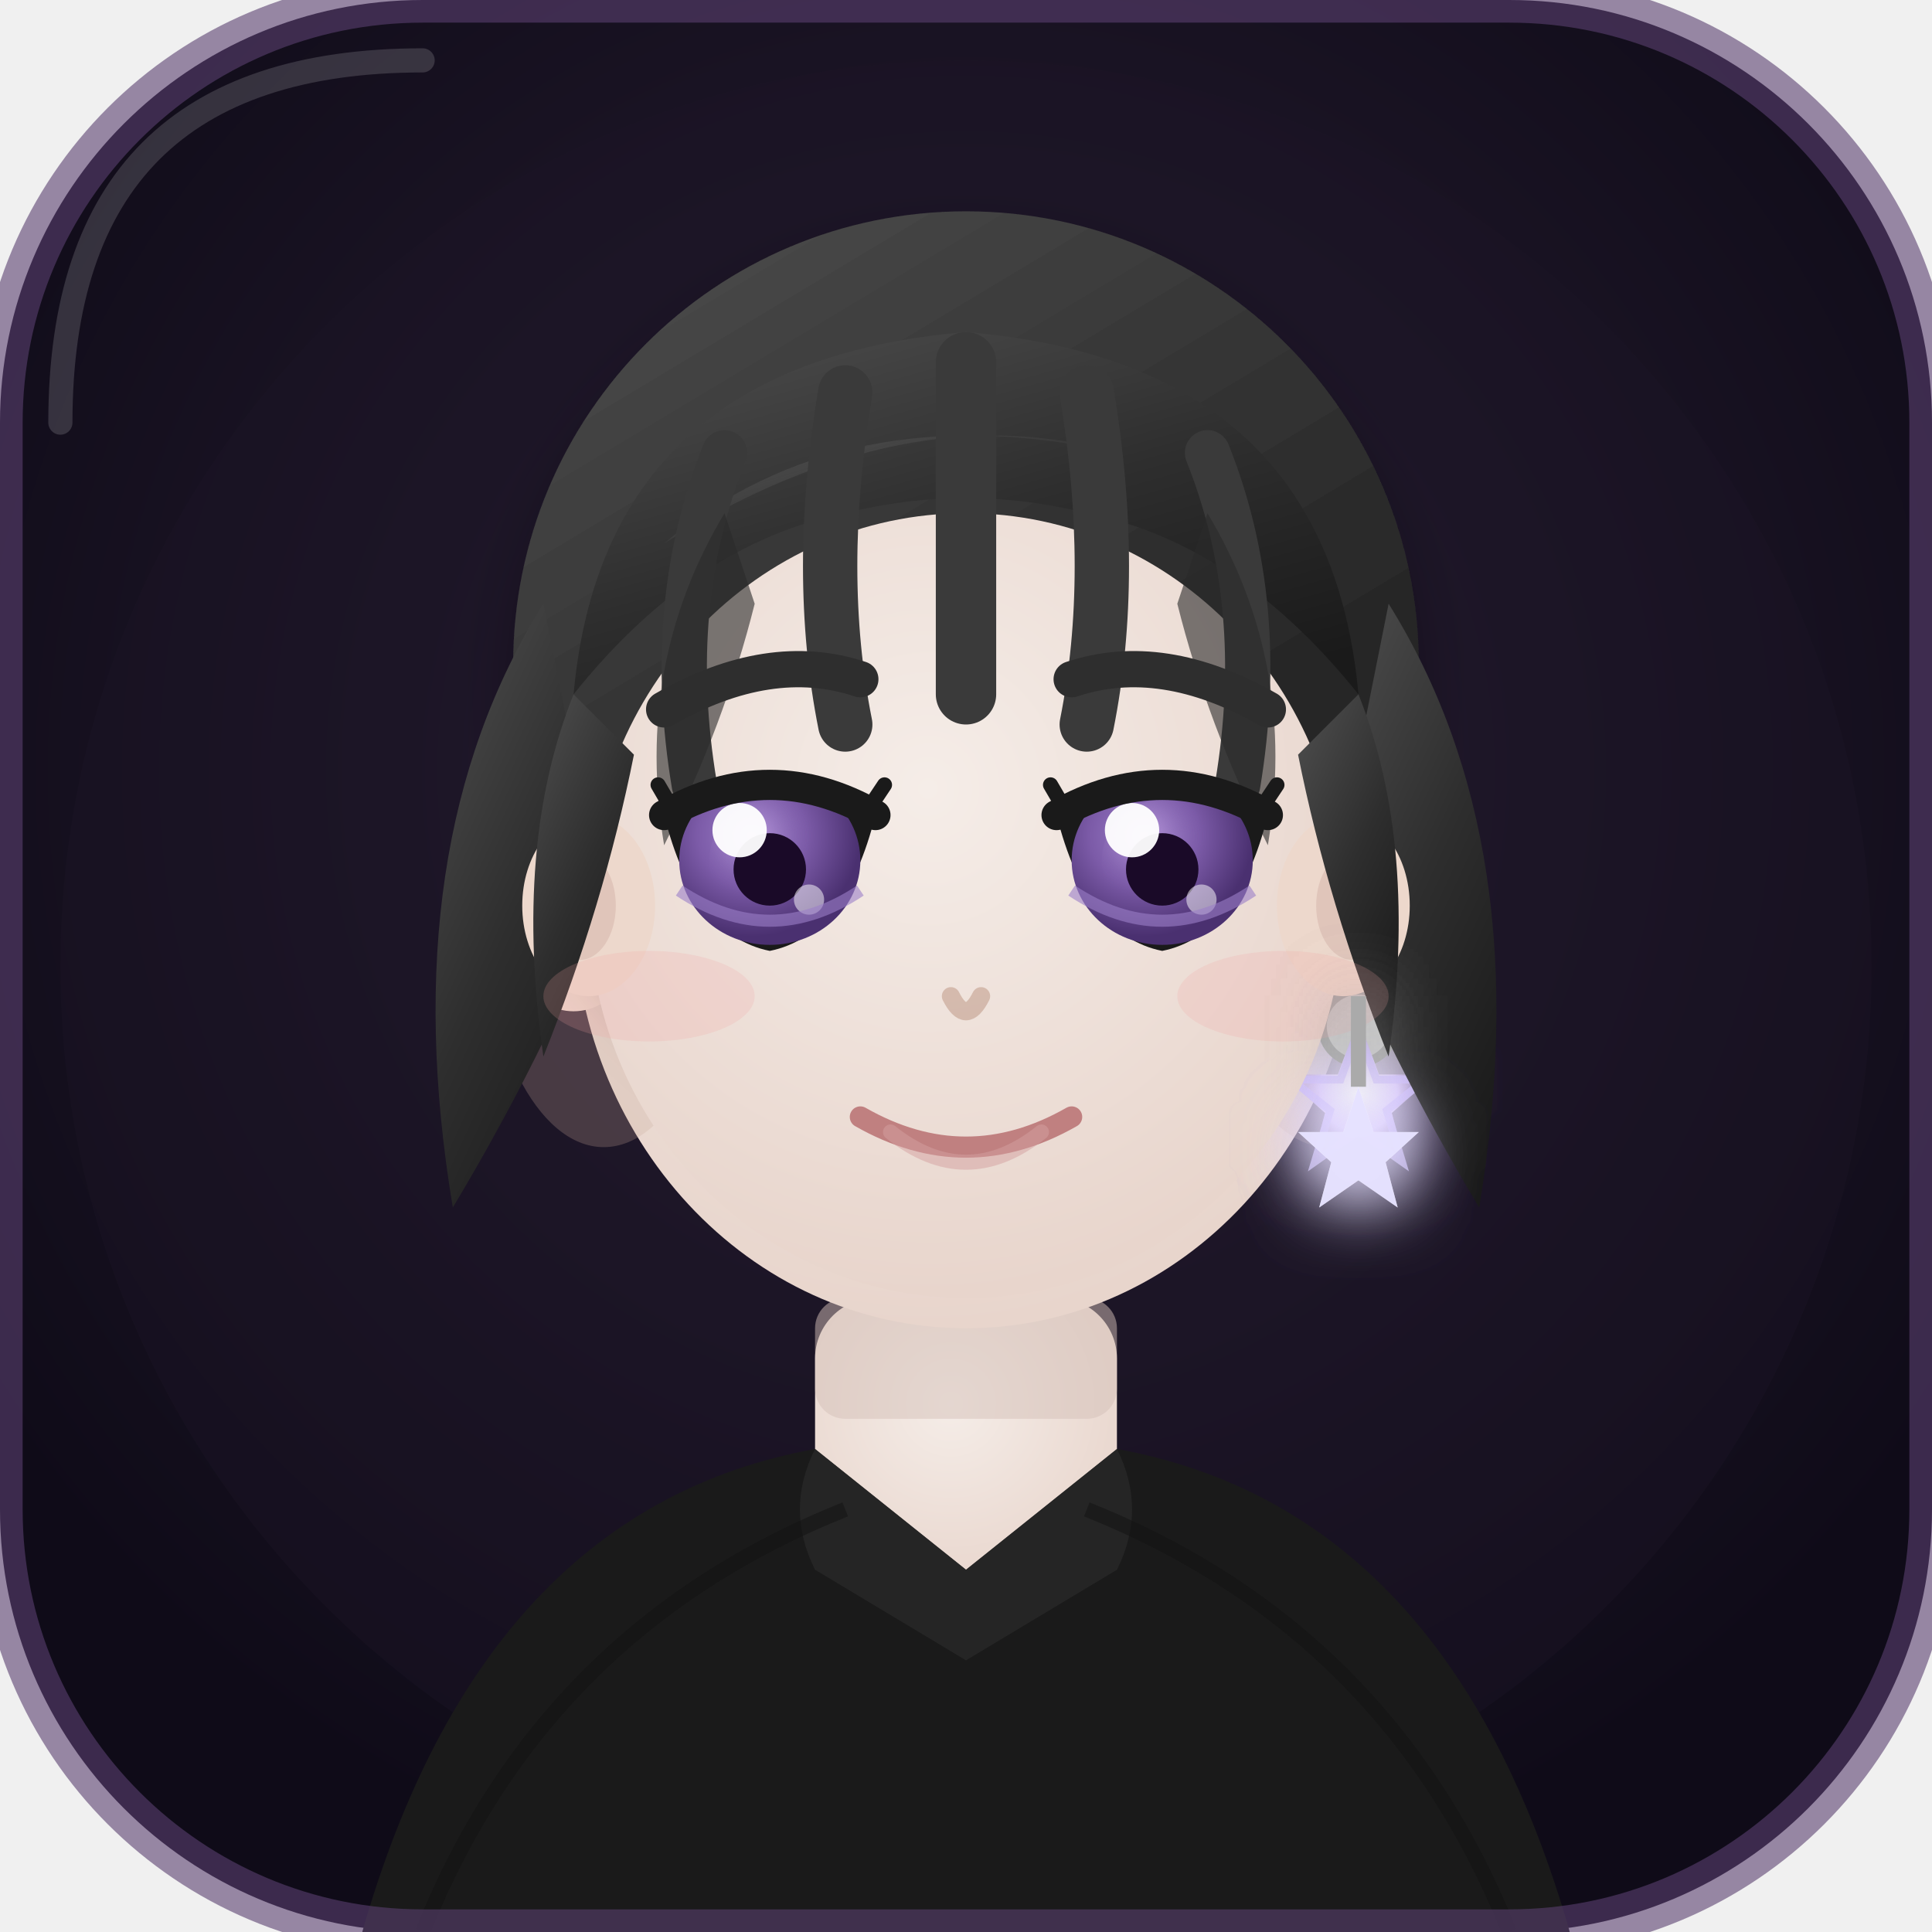
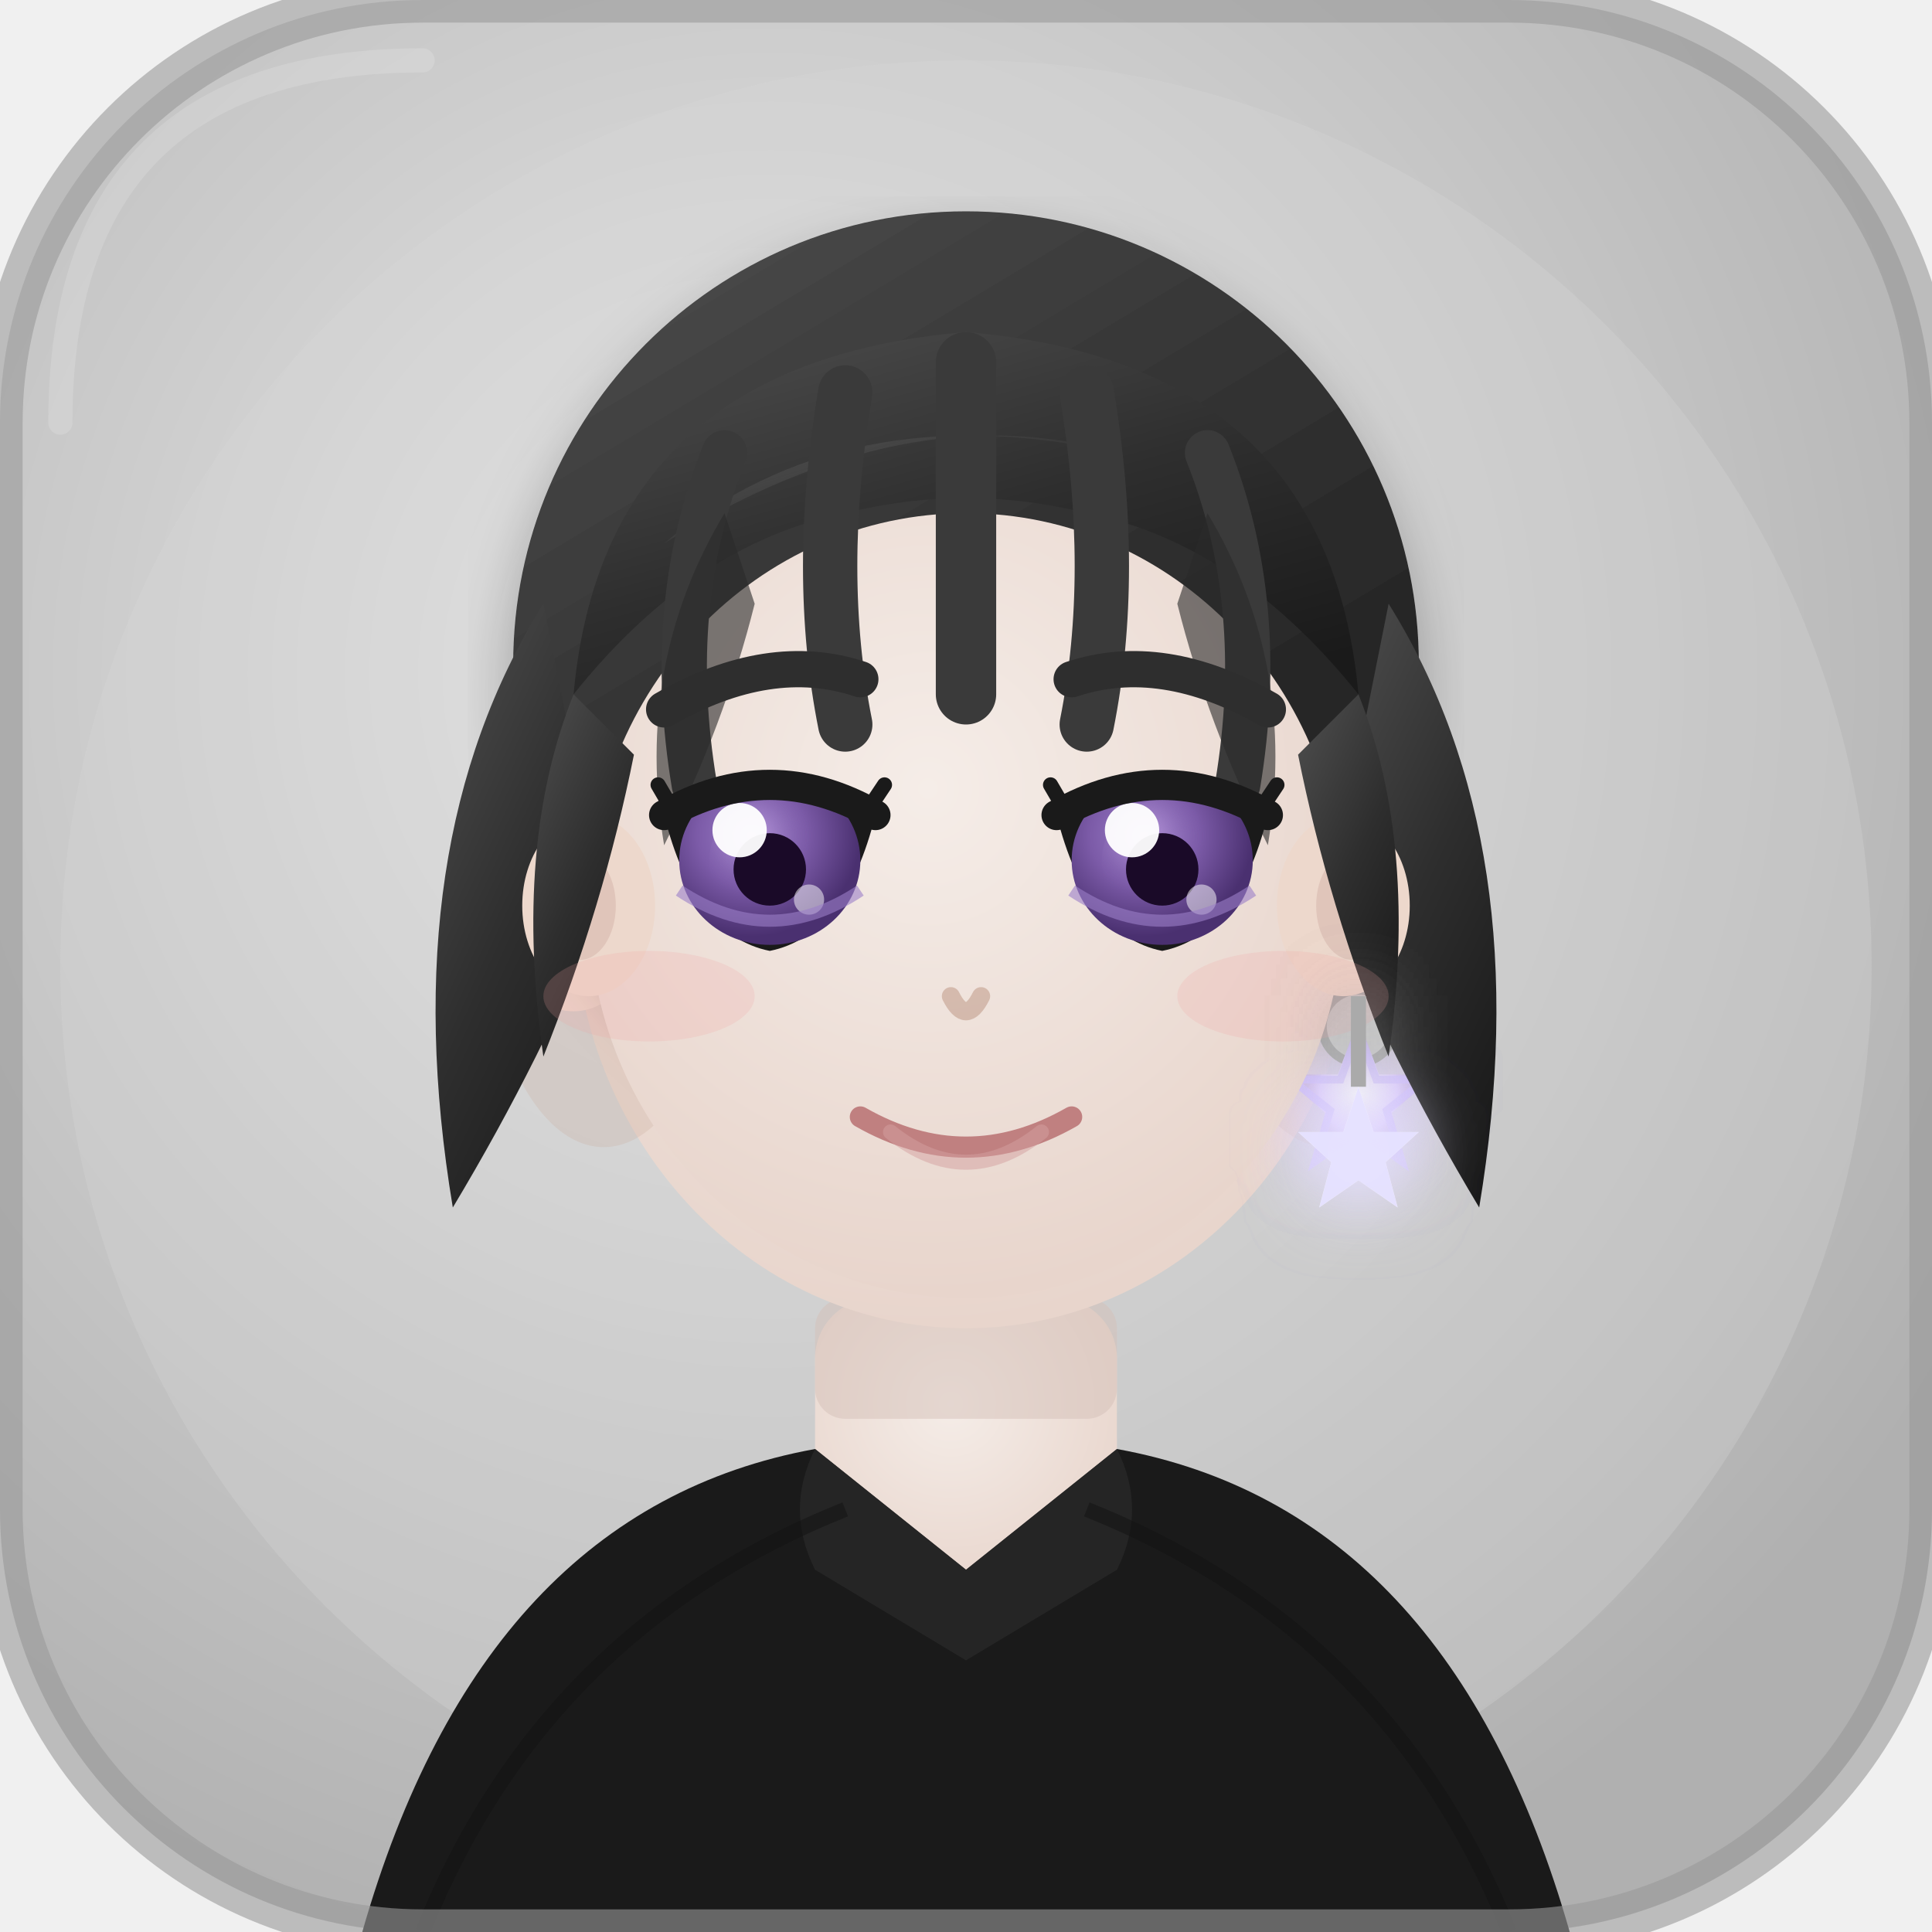
<svg xmlns="http://www.w3.org/2000/svg" viewBox="0 0 64 64" width="64" height="64">
  <defs>
-     <radialGradient id="bgGrad" cx="50%" cy="40%" r="60%">
-       <stop offset="0%" stop-color="#2a2035" />
-       <stop offset="100%" stop-color="#0f0b18" />
+     <radialGradient id="bgGrad" cx="40%" cy="35%" r="70%">
+       <stop offset="0%" stop-color="#e8e8e8" />
+       <stop offset="100%" stop-color="#b0b0b0" />
    </radialGradient>
    <radialGradient id="skinGrad" cx="45%" cy="35%" r="65%">
      <stop offset="0%" stop-color="#f5ede8" />
      <stop offset="100%" stop-color="#e8d5cc" />
    </radialGradient>
    <linearGradient id="hairGrad" x1="20%" y1="0%" x2="80%" y2="100%">
      <stop offset="0%" stop-color="#4a4a4a" />
      <stop offset="50%" stop-color="#2e2e2e" />
      <stop offset="100%" stop-color="#1a1a1a" />
    </linearGradient>
    <linearGradient id="hairHighlight" x1="0%" y1="0%" x2="100%" y2="80%">
      <stop offset="0%" stop-color="#6a6a6a" stop-opacity="0.8" />
      <stop offset="100%" stop-color="#3a3a3a" stop-opacity="0" />
    </linearGradient>
    <radialGradient id="eyeGrad" cx="40%" cy="35%" r="60%">
      <stop offset="0%" stop-color="#9b7ec8" />
      <stop offset="50%" stop-color="#7c5ba8" />
      <stop offset="100%" stop-color="#4a3070" />
    </radialGradient>
    <radialGradient id="eyeGlow" cx="35%" cy="30%" r="50%">
      <stop offset="0%" stop-color="#c9a8e8" stop-opacity="0.9" />
      <stop offset="100%" stop-color="#7c5ba8" stop-opacity="0" />
    </radialGradient>
    <radialGradient id="starGlowGrad" cx="50%" cy="50%" r="50%">
      <stop offset="0%" stop-color="#ffffff" />
      <stop offset="50%" stop-color="#e0d0ff" />
      <stop offset="100%" stop-color="#9b7ec8" stop-opacity="0" />
    </radialGradient>
    <filter id="softGlow" x="-30%" y="-30%" width="160%" height="160%">
      <feGaussianBlur stdDeviation="0.8" result="blur" />
      <feMerge>
        <feMergeNode in="blur" />
        <feMergeNode in="SourceGraphic" />
      </feMerge>
    </filter>
    <filter id="starGlow" x="-100%" y="-100%" width="300%" height="300%">
      <feGaussianBlur stdDeviation="1.2" result="blur" />
      <feMerge>
        <feMergeNode in="blur" />
        <feMergeNode in="blur" />
        <feMergeNode in="SourceGraphic" />
      </feMerge>
    </filter>
    <filter id="hairShadow" x="-5%" y="-5%" width="110%" height="110%">
      <feDropShadow dx="0" dy="1" stdDeviation="1" flood-color="#000000" flood-opacity="0.3" />
    </filter>
    <clipPath id="faceClip">
      <ellipse cx="32" cy="30" rx="13" ry="14" />
    </clipPath>
  </defs>
  <rect width="64" height="64" rx="14" ry="14" fill="url(#bgGrad)" />
-   <circle cx="32" cy="32" r="30" fill="#1c1525" opacity="0.4" />
+   <circle cx="32" cy="32" r="30" fill="#d8d8d8" opacity="0.3" />
  <rect x="27" y="43" width="10" height="10" rx="2" fill="url(#skinGrad)" />
  <rect x="27" y="43" width="10" height="4" rx="1" fill="#d4bfb8" opacity="0.5" />
  <path d="M12 64 Q16 50 27 48 L32 52 L37 48 Q48 50 52 64 Z" fill="#1a1a1a" />
  <path d="M27 48 L32 52 L37 48 Q38 50 37 52 L32 55 L27 52 Q26 50 27 48Z" fill="#2a2a2a" opacity="0.7" />
  <path d="M14 64 Q18 54 28 50" stroke="#111" stroke-width="0.5" fill="none" opacity="0.5" />
  <path d="M50 64 Q46 54 36 50" stroke="#111" stroke-width="0.5" fill="none" opacity="0.5" />
  <ellipse cx="32" cy="30" rx="13" ry="14" fill="url(#skinGrad)" />
  <ellipse cx="20" cy="30" rx="4" ry="8" fill="#c9a898" opacity="0.25" />
  <ellipse cx="44" cy="30" rx="4" ry="8" fill="#c9a898" opacity="0.2" />
  <ellipse cx="45" cy="30" rx="2.5" ry="3.5" fill="#edd8cc" />
  <ellipse cx="45.5" cy="30" rx="1.5" ry="2.2" fill="#e0c5ba" />
  <ellipse cx="19" cy="30" rx="2.5" ry="3.5" fill="#edd8cc" />
  <ellipse cx="18.5" cy="30" rx="1.5" ry="2.2" fill="#e0c5ba" />
  <g filter="url(#starGlow)" transform="translate(45, 35)">
    <circle cx="0" cy="-1" r="1.2" fill="#ccc" stroke="#aaa" stroke-width="0.3" />
    <polygon points="0,-3.5 0.8,-1.3 3,-1.3 1.3,0.2 1.9,2.4 0,1.1 -1.9,2.4 -1.3,0.2 -3,-1.3 -0.8,-1.3" fill="url(#starGlowGrad)" transform="scale(0.85) translate(0, 2)" />
    <polygon points="0,-3 0.7,-1.1 2.6,-1.1 1.1,0.1 1.7,2.1 0,0.9 -1.7,2.1 -1.1,0.1 -2.6,-1.1 -0.7,-1.1" fill="none" stroke="#d0c0ff" stroke-width="0.3" opacity="0.7" transform="scale(0.85) translate(0, 2)" />
  </g>
  <ellipse cx="32" cy="22" rx="15" ry="15" fill="url(#hairGrad)" filter="url(#hairShadow)" />
  <path d="M18 20 Q13 28 15 40 Q18 35 20 30" fill="url(#hairGrad)" />
  <path d="M46 20 Q51 28 49 40 Q46 35 44 30" fill="url(#hairGrad)" />
  <ellipse cx="32" cy="30" rx="12.5" ry="13" fill="url(#skinGrad)" />
  <ellipse cx="44.5" cy="30" rx="2.2" ry="3" fill="#edd8cc" />
  <ellipse cx="19.5" cy="30" rx="2.2" ry="3" fill="#edd8cc" />
  <ellipse cx="44.8" cy="30" rx="1.2" ry="1.8" fill="#e0c5ba" />
  <ellipse cx="19.2" cy="30" rx="1.2" ry="1.8" fill="#e0c5ba" />
  <path d="M19 23 Q20 12 32 11 Q44 12 45 23 Q41 18 36 17 Q32 16 28 17 Q23 18 19 23 Z" fill="url(#hairGrad)" />
  <path d="M22 18 Q28 13 37 15 Q30 13 22 18Z" fill="url(#hairHighlight)" opacity="0.7" />
  <path d="M19 23 Q17 28 18 35 Q20 30 21 25" fill="url(#hairGrad)" />
  <path d="M45 23 Q47 28 46 35 Q44 30 43 25" fill="url(#hairGrad)" />
  <path d="M24 15 Q22 20 23 26" stroke="#3a3a3a" stroke-width="1.5" fill="none" stroke-linecap="round" />
  <path d="M28 13 Q27 19 28 24" stroke="#3a3a3a" stroke-width="1.8" fill="none" stroke-linecap="round" />
  <path d="M32 12 Q32 18 32 23" stroke="#3a3a3a" stroke-width="2" fill="none" stroke-linecap="round" />
  <path d="M36 13 Q37 19 36 24" stroke="#3a3a3a" stroke-width="1.8" fill="none" stroke-linecap="round" />
  <path d="M40 15 Q42 20 41 26" stroke="#3a3a3a" stroke-width="1.5" fill="none" stroke-linecap="round" />
  <path d="M24 17 Q21 22 22 28 Q24 24 25 20Z" fill="#2a2a2a" opacity="0.6" />
  <path d="M40 17 Q43 22 42 28 Q40 24 39 20Z" fill="#2a2a2a" opacity="0.6" />
  <path d="M22 23.5 Q25.5 21.5 28.5 22.5" stroke="#2e2e2e" stroke-width="1.2" fill="none" stroke-linecap="round" />
  <path d="M35.5 22.5 Q38.5 21.5 42 23.5" stroke="#2e2e2e" stroke-width="1.2" fill="none" stroke-linecap="round" />
  <path d="M22 27 Q25 25.5 29 27 Q28 31 25.5 31.5 Q23 31 22 27Z" fill="#1a1a1a" />
  <ellipse cx="25.5" cy="28.5" rx="3" ry="2.8" fill="url(#eyeGrad)" />
  <ellipse cx="25.5" cy="28.5" rx="2" ry="2" fill="url(#eyeGlow)" opacity="0.8" />
  <circle cx="25.5" cy="28.8" r="1.2" fill="#1a0a28" />
  <circle cx="24.5" cy="27.5" r="0.9" fill="white" opacity="0.95" />
  <circle cx="26.8" cy="29.8" r="0.5" fill="white" opacity="0.5" />
  <path d="M22 27 Q25.5 25 29 27" stroke="#1a1a1a" stroke-width="1" fill="none" stroke-linecap="round" />
  <line x1="22.5" y1="27.2" x2="21.8" y2="26" stroke="#1a1a1a" stroke-width="0.5" stroke-linecap="round" />
  <line x1="28.5" y1="27.2" x2="29.3" y2="26" stroke="#1a1a1a" stroke-width="0.5" stroke-linecap="round" />
  <path d="M22.5 29.5 Q25.5 31.5 28.5 29.5" stroke="#9b7ec8" stroke-width="0.4" fill="none" opacity="0.6" />
  <path d="M35 27 Q38.5 25.5 42 27 Q41 31 38.5 31.5 Q36 31 35 27Z" fill="#1a1a1a" />
  <ellipse cx="38.5" cy="28.5" rx="3" ry="2.8" fill="url(#eyeGrad)" />
  <ellipse cx="38.5" cy="28.5" rx="2" ry="2" fill="url(#eyeGlow)" opacity="0.8" />
  <circle cx="38.5" cy="28.8" r="1.2" fill="#1a0a28" />
  <circle cx="37.5" cy="27.5" r="0.9" fill="white" opacity="0.95" />
  <circle cx="39.8" cy="29.8" r="0.5" fill="white" opacity="0.5" />
  <path d="M35 27 Q38.5 25 42 27" stroke="#1a1a1a" stroke-width="1" fill="none" stroke-linecap="round" />
  <line x1="35.5" y1="27.2" x2="34.8" y2="26" stroke="#1a1a1a" stroke-width="0.5" stroke-linecap="round" />
  <line x1="41.5" y1="27.2" x2="42.3" y2="26" stroke="#1a1a1a" stroke-width="0.5" stroke-linecap="round" />
  <path d="M35.5 29.5 Q38.5 31.5 41.5 29.5" stroke="#9b7ec8" stroke-width="0.4" fill="none" opacity="0.6" />
  <path d="M31.5 33 Q32 34 32.5 33" stroke="#c9a898" stroke-width="0.6" fill="none" stroke-linecap="round" opacity="0.7" />
  <path d="M28.5 37 Q32 39 35.5 37" stroke="#c08080" stroke-width="0.7" fill="none" stroke-linecap="round" />
  <path d="M29.5 37.5 Q32 39.5 34.5 37.5" stroke="#d4a0a0" stroke-width="0.5" fill="none" stroke-linecap="round" opacity="0.5" />
  <ellipse cx="21.5" cy="33" rx="3.5" ry="1.5" fill="#f0a0a0" opacity="0.2" />
  <ellipse cx="42.5" cy="33" rx="3.5" ry="1.5" fill="#f0a0a0" opacity="0.2" />
  <g filter="url(#starGlow)">
    <line x1="45" y1="33" x2="45" y2="36" stroke="#aaa" stroke-width="0.5" />
    <polygon points="45,36 45.5,37.5 47,37.5 45.9,38.5 46.3,40 45,39.1 43.7,40 44.1,38.5 43,37.5 44.5,37.5" fill="white" opacity="0.95" />
    <polygon points="45,36 45.5,37.5 47,37.5 45.9,38.5 46.3,40 45,39.1 43.7,40 44.1,38.5 43,37.5 44.5,37.5" fill="#d0c8ff" opacity="0.5" />
  </g>
-   <rect width="64" height="64" rx="14" ry="14" fill="none" stroke="#5a4070" stroke-width="1.5" opacity="0.6" />
+   <rect width="64" height="64" rx="14" ry="14" fill="none" stroke="#999999" stroke-width="1.5" opacity="0.6" />
  <path d="M14 2 Q2 2 2 14" stroke="white" stroke-width="0.8" fill="none" opacity="0.15" stroke-linecap="round" />
</svg>
